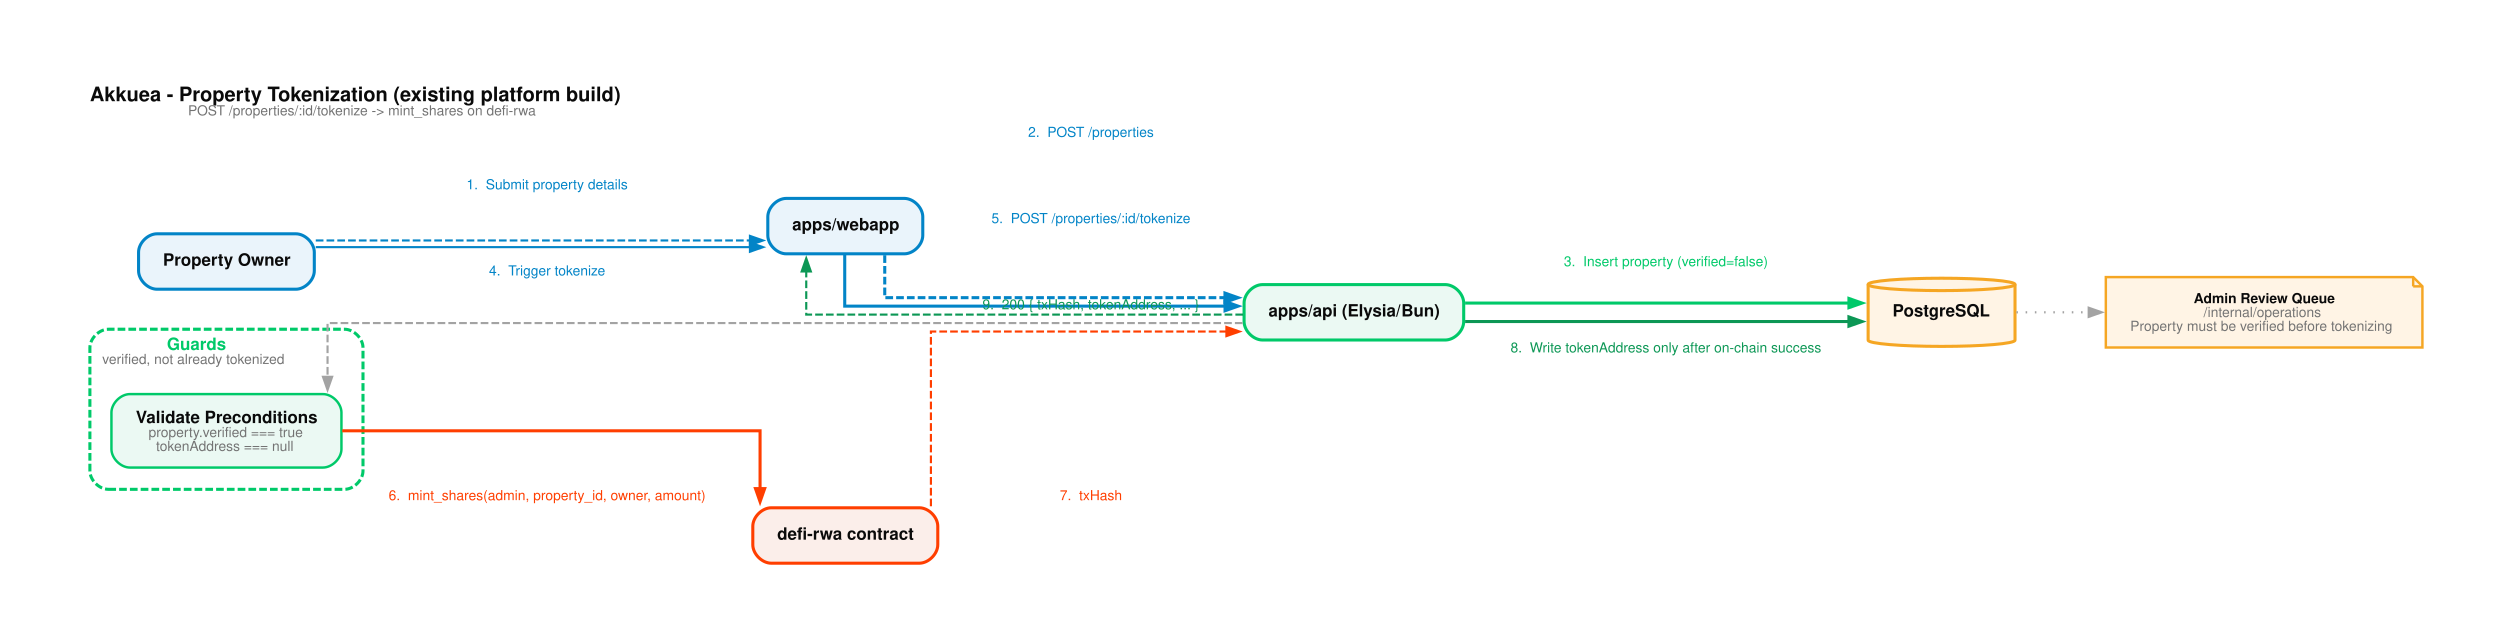
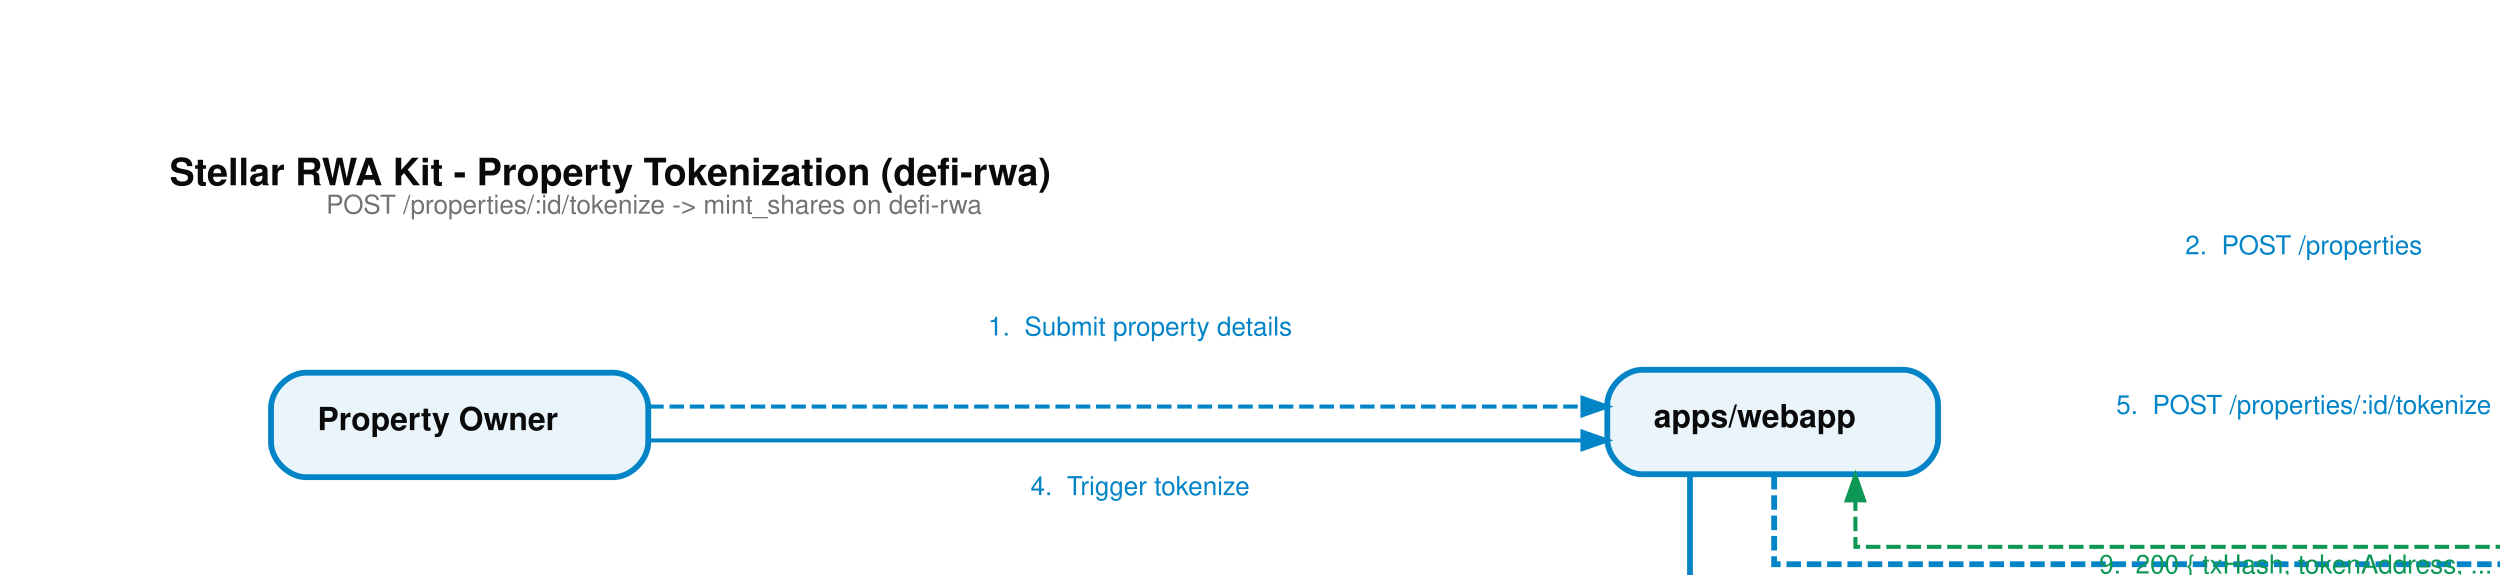
- <svg xmlns="http://www.w3.org/2000/svg" width="2100pt" height="538pt" viewBox="0.00 0.00 2100.00 538.00">
-   <g id="graph0" class="graph" transform="scale(1.29294 1.29294) rotate(0) translate(50.4 365.9)">
-     <text xml:space="preserve" text-anchor="start" x="8" y="-300.15" font-family="Helvetica,sans-Serif" font-weight="bold" font-size="13.00" fill="#0a0a0a">Akkuea - Property Tokenization (existing platform build)</text>
-     <text xml:space="preserve" text-anchor="start" x="71.75" y="-290.95" font-family="Helvetica,sans-Serif" font-size="9.00" fill="#737373">POST /properties/:id/tokenize -&gt; mint_shares on defi-rwa</text>
+ <svg xmlns="http://www.w3.org/2000/svg" width="2100pt" height="483pt" viewBox="0.00 0.00 1008.00 231.75">
+   <g id="graph0" class="graph" transform="scale(1.17 1.17) rotate(0) translate(50.4 363.4)">
+     <text text-anchor="start" x="8" y="-299.6" font-family="Helvetica,sans-Serif" font-weight="bold" font-size="13.00" fill="#0a0a0a">Stellar RWA Kit - Property Tokenization (defi-rwa)</text>
+     <text text-anchor="start" x="62" y="-289.8" font-family="Helvetica,sans-Serif" font-size="9.00" fill="#737373">POST /properties/:id/tokenize -&gt; mint_shares on defi-rwa</text>
    <g id="clust1" class="cluster">
-       <path fill="none" stroke="#00c969" stroke-width="2" stroke-dasharray="5,2" d="M20,-48C20,-48 173.43,-48 173.43,-48 179.43,-48 185.43,-54 185.43,-60 185.43,-60 185.43,-140 185.43,-140 185.43,-146 179.43,-152 173.43,-152 173.43,-152 20,-152 20,-152 14,-152 8,-146 8,-140 8,-140 8,-60 8,-60 8,-54 14,-48 20,-48" />
-       <text xml:space="preserve" text-anchor="start" x="58" y="-138.55" font-family="Helvetica,sans-Serif" font-weight="bold" font-size="11.00" fill="#00c969">Guards</text>
-       <text xml:space="preserve" text-anchor="start" x="16" y="-129.45" font-family="Helvetica,sans-Serif" font-size="9.00" fill="#737373">verified, not already tokenized</text>
+       <path fill="transparent" stroke="#00c969" stroke-width="2" stroke-dasharray="5,2" d="M20,-28C20,-28 196,-28 196,-28 202,-28 208,-34 208,-40 208,-40 208,-120 208,-120 208,-126 202,-132 196,-132 196,-132 20,-132 20,-132 14,-132 8,-126 8,-120 8,-120 8,-40 8,-40 8,-34 14,-28 20,-28" />
+       <text text-anchor="start" x="63" y="-120.2" font-family="Helvetica,sans-Serif" font-weight="bold" font-size="11.00" fill="#00c969">Guards</text>
+       <text text-anchor="start" x="16" y="-110.8" font-family="Helvetica,sans-Serif" font-size="9.00" fill="#737373">verified, not already tokenized</text>
    </g>
    <g id="node1" class="node">
-       <path fill="#eaf4fb" stroke="#0284c7" stroke-width="2" d="M141.8,-214C141.8,-214 51.62,-214 51.62,-214 45.62,-214 39.62,-208 39.62,-202 39.62,-202 39.62,-190 39.62,-190 39.62,-184 45.62,-178 51.62,-178 51.62,-178 141.8,-178 141.8,-178 147.8,-178 153.8,-184 153.8,-190 153.8,-190 153.8,-202 153.8,-202 153.8,-208 147.8,-214 141.8,-214" />
-       <text xml:space="preserve" text-anchor="start" x="55.46" y="-193.3" font-family="Helvetica,sans-Serif" font-weight="bold" font-size="11.00" fill="#0a0a0a">Property Owner</text>
+       <path fill="#eaf4fb" stroke="#0284c7" stroke-width="2" d="M161,-235C161,-235 55,-235 55,-235 49,-235 43,-229 43,-223 43,-223 43,-211 43,-211 43,-205 49,-199 55,-199 55,-199 161,-199 161,-199 167,-199 173,-205 173,-211 173,-211 173,-223 173,-223 173,-229 167,-235 161,-235" />
+       <text text-anchor="start" x="59" y="-215.2" font-family="Helvetica,sans-Serif" font-weight="bold" font-size="11.00" fill="#0a0a0a">Property Owner</text>
    </g>
    <g id="node2" class="node">
-       <path fill="#eaf4fb" stroke="#0284c7" stroke-width="2" d="M537.11,-237C537.11,-237 460.43,-237 460.43,-237 454.43,-237 448.43,-231 448.43,-225 448.43,-225 448.43,-213 448.43,-213 448.43,-207 454.43,-201 460.43,-201 460.43,-201 537.11,-201 537.11,-201 543.11,-201 549.11,-207 549.11,-213 549.11,-213 549.11,-225 549.11,-225 549.11,-231 543.11,-237 537.11,-237" />
-       <text xml:space="preserve" text-anchor="start" x="464.27" y="-216.3" font-family="Helvetica,sans-Serif" font-weight="bold" font-size="11.00" fill="#0a0a0a">apps/webapp</text>
+       <path fill="#eaf4fb" stroke="#0284c7" stroke-width="2" d="M605.5,-236C605.5,-236 515.5,-236 515.5,-236 509.5,-236 503.5,-230 503.5,-224 503.5,-224 503.5,-212 503.5,-212 503.5,-206 509.5,-200 515.5,-200 515.5,-200 605.5,-200 605.5,-200 611.5,-200 617.5,-206 617.5,-212 617.5,-212 617.5,-224 617.5,-224 617.5,-230 611.5,-236 605.5,-236" />
+       <text text-anchor="start" x="519.5" y="-216.2" font-family="Helvetica,sans-Serif" font-weight="bold" font-size="11.00" fill="#0a0a0a">apps/webapp</text>
    </g>
    <g id="edge1" class="edge">
-       <path fill="none" stroke="#0284c7" stroke-width="1.4" d="M154.75,-205.33C154.75,-205.33 436.83,-205.33 436.83,-205.33" />
-       <polygon fill="#0284c7" stroke="#0284c7" stroke-width="1.4" points="436.83,-208.31 445.33,-205.33 436.83,-202.36 436.83,-208.31" />
-       <text xml:space="preserve" text-anchor="middle" x="305.05" y="-242.95" font-family="Helvetica,sans-Serif" font-size="9.00" fill="#0284c7">1.  Submit property details</text>
+       <path fill="none" stroke="#0284c7" stroke-width="1.4" d="M173.31,-211.67C173.31,-211.67 494.94,-211.67 494.94,-211.67" />
+       <polygon fill="#0284c7" stroke="#0284c7" stroke-width="1.4" points="494.94,-214.64 503.44,-211.67 494.94,-208.69 494.94,-214.64" />
+       <text text-anchor="middle" x="342.5" y="-247.8" font-family="Helvetica,sans-Serif" font-size="9.00" fill="#0284c7">1.  Submit property details</text>
    </g>
    <g id="edge5" class="edge">
-       <path fill="none" stroke="#0284c7" stroke-width="1.4" stroke-dasharray="5,2" d="M154.75,-209.67C154.75,-209.67 436.83,-209.67 436.83,-209.67" />
-       <polygon fill="#0284c7" stroke="#0284c7" stroke-width="1.4" points="436.83,-212.64 445.33,-209.67 436.83,-206.69 436.83,-212.64" />
-       <text xml:space="preserve" text-anchor="middle" x="305.05" y="-186.95" font-family="Helvetica,sans-Serif" font-size="9.00" fill="#0284c7">4.  Trigger tokenize</text>
+       <path fill="none" stroke="#0284c7" stroke-width="1.4" stroke-dasharray="5,2" d="M173.31,-223.33C173.31,-223.33 494.94,-223.33 494.94,-223.33" />
+       <polygon fill="#0284c7" stroke="#0284c7" stroke-width="1.4" points="494.94,-226.31 503.44,-223.33 494.94,-220.36 494.94,-226.31" />
+       <text text-anchor="middle" x="342.5" y="-192.8" font-family="Helvetica,sans-Serif" font-size="9.00" fill="#0284c7">4.  Trigger tokenize</text>
    </g>
    <g id="node3" class="node">
-       <path fill="#ebf9f3" stroke="#00c969" stroke-width="2" d="M888.54,-181C888.54,-181 769.86,-181 769.86,-181 763.86,-181 757.86,-175 757.86,-169 757.86,-169 757.86,-157 757.86,-157 757.86,-151 763.86,-145 769.86,-145 769.86,-145 888.54,-145 888.54,-145 894.54,-145 900.54,-151 900.54,-157 900.54,-157 900.54,-169 900.54,-169 900.54,-175 894.54,-181 888.54,-181" />
-       <text xml:space="preserve" text-anchor="start" x="773.7" y="-160.3" font-family="Helvetica,sans-Serif" font-weight="bold" font-size="11.00" fill="#0a0a0a">apps/api (Elysia/Bun)</text>
+       <path fill="#ebf9f3" stroke="#00c969" stroke-width="2" d="M1007,-181C1007,-181 869,-181 869,-181 863,-181 857,-175 857,-169 857,-169 857,-157 857,-157 857,-151 863,-145 869,-145 869,-145 1007,-145 1007,-145 1013,-145 1019,-151 1019,-157 1019,-157 1019,-169 1019,-169 1019,-175 1013,-181 1007,-181" />
+       <text text-anchor="start" x="873" y="-161.2" font-family="Helvetica,sans-Serif" font-weight="bold" font-size="11.00" fill="#0a0a0a">apps/api (Elysia/Bun)</text>
    </g>
    <g id="edge2" class="edge">
-       <path fill="none" stroke="#0284c7" stroke-width="2" d="M498.4,-200.23C498.4,-185.33 498.4,-167 498.4,-167 498.4,-167 745.49,-167 745.49,-167" />
-       <polygon fill="#0284c7" stroke="#0284c7" stroke-width="2" points="745.49,-169.98 753.99,-167 745.49,-164.03 745.49,-169.98" />
-       <text xml:space="preserve" text-anchor="middle" x="658.36" y="-276.95" font-family="Helvetica,sans-Serif" font-size="9.00" fill="#0284c7">2.  POST /properties</text>
+       <path fill="none" stroke="#0284c7" stroke-width="2" d="M532,-199.99C532,-183.95 532,-163 532,-163 532,-163 848.32,-163 848.32,-163" />
+       <polygon fill="#0284c7" stroke="#0284c7" stroke-width="2" points="848.32,-165.98 856.82,-163 848.32,-160.03 848.32,-165.98" />
+       <text text-anchor="middle" x="743.5" y="-275.8" font-family="Helvetica,sans-Serif" font-size="9.00" fill="#0284c7">2.  POST /properties</text>
    </g>
    <g id="edge6" class="edge">
-       <path fill="none" stroke="#0284c7" stroke-width="2" stroke-dasharray="5,2" d="M524.4,-200.09C524.4,-187.21 524.4,-172.5 524.4,-172.5 524.4,-172.5 745.44,-172.5 745.44,-172.5" />
-       <polygon fill="#0284c7" stroke="#0284c7" stroke-width="2" points="745.44,-175.48 753.94,-172.5 745.44,-169.53 745.44,-175.48" />
-       <text xml:space="preserve" text-anchor="middle" x="658.36" y="-220.95" font-family="Helvetica,sans-Serif" font-size="9.00" fill="#0284c7">5.  POST /properties/:id/tokenize</text>
+       <path fill="none" stroke="#0284c7" stroke-width="2" stroke-dasharray="5,2" d="M561,-199.75C561,-185.82 561,-169 561,-169 561,-169 848.16,-169 848.16,-169" />
+       <polygon fill="#0284c7" stroke="#0284c7" stroke-width="2" points="848.16,-171.98 856.66,-169 848.16,-166.03 848.16,-171.98" />
+       <text text-anchor="middle" x="743.5" y="-220.8" font-family="Helvetica,sans-Serif" font-size="9.00" fill="#0284c7">5.  POST /properties/:id/tokenize</text>
    </g>
    <g id="edge11" class="edge">
-       <path fill="none" stroke="#0c9755" stroke-width="1.4" stroke-dasharray="5,2" d="M757.2,-161.5C653.23,-161.5 473.4,-161.5 473.4,-161.5 473.4,-161.5 473.4,-189.55 473.4,-189.55" />
-       <polygon fill="#0c9755" stroke="#0c9755" stroke-width="1.4" points="470.43,-189.55 473.4,-198.05 476.38,-189.55 470.43,-189.55" />
-       <text xml:space="preserve" text-anchor="middle" x="658.36" y="-164.95" font-family="Helvetica,sans-Serif" font-size="9.00" fill="#0c9755">9.  200 { txHash, tokenAddress, ... }</text>
+       <path fill="none" stroke="#0c9755" stroke-width="1.4" stroke-dasharray="5,2" d="M856.62,-175C753.49,-175 589,-175 589,-175 589,-175 589,-191.01 589,-191.01" />
+       <polygon fill="#0c9755" stroke="#0c9755" stroke-width="1.4" points="586.03,-191.01 589,-199.51 591.98,-191.01 586.03,-191.01" />
+       <text text-anchor="middle" x="743.5" y="-165.8" font-family="Helvetica,sans-Serif" font-size="9.00" fill="#0c9755">9.  200 { txHash, tokenAddress, ... }</text>
    </g>
    <g id="node4" class="node">
-       <path fill="#fff4e5" stroke="#f5a623" stroke-width="2" d="M1258.72,-181.12C1258.72,-183.35 1237.33,-185.15 1211,-185.15 1184.68,-185.15 1163.29,-183.35 1163.29,-181.12 1163.29,-181.12 1163.29,-144.88 1163.29,-144.88 1163.29,-142.65 1184.68,-140.85 1211,-140.85 1237.33,-140.85 1258.72,-142.65 1258.72,-144.88 1258.72,-144.88 1258.72,-181.12 1258.72,-181.12" />
-       <path fill="none" stroke="#f5a623" stroke-width="2" d="M1258.72,-181.12C1258.72,-178.9 1237.33,-177.1 1211,-177.1 1184.68,-177.1 1163.29,-178.9 1163.29,-181.12" />
-       <text xml:space="preserve" text-anchor="start" x="1179.13" y="-160.3" font-family="Helvetica,sans-Serif" font-weight="bold" font-size="11.00" fill="#0a0a0a">PostgreSQL</text>
+       <path fill="#fff4e5" stroke="#f5a623" stroke-width="2" d="M1411,-179.98C1411,-182.06 1387.47,-183.75 1358.5,-183.75 1329.53,-183.75 1306,-182.06 1306,-179.98 1306,-179.98 1306,-146.02 1306,-146.02 1306,-143.94 1329.53,-142.25 1358.5,-142.25 1387.47,-142.25 1411,-143.94 1411,-146.02 1411,-146.02 1411,-179.98 1411,-179.98" />
+       <path fill="none" stroke="#f5a623" stroke-width="2" d="M1411,-179.98C1411,-177.9 1387.47,-176.21 1358.5,-176.21 1329.53,-176.21 1306,-177.9 1306,-179.98" />
+       <text text-anchor="start" x="1322" y="-161.2" font-family="Helvetica,sans-Serif" font-weight="bold" font-size="11.00" fill="#0a0a0a">PostgreSQL</text>
    </g>
    <g id="edge3" class="edge">
-       <path fill="none" stroke="#00c969" stroke-width="2" d="M901.46,-169C901.46,-169 1150.82,-169 1150.82,-169" />
-       <polygon fill="#00c969" stroke="#00c969" stroke-width="2" points="1150.82,-171.98 1159.32,-169 1150.82,-166.03 1150.82,-171.98" />
-       <text xml:space="preserve" text-anchor="middle" x="1031.91" y="-192.95" font-family="Helvetica,sans-Serif" font-size="9.00" fill="#00c969">3.  Insert property (verified=false)</text>
+       <path fill="none" stroke="#00c969" stroke-width="2" d="M1019.08,-157C1019.08,-157 1297.42,-157 1297.42,-157" />
+       <polygon fill="#00c969" stroke="#00c969" stroke-width="2" points="1297.42,-159.98 1305.92,-157 1297.42,-154.03 1297.42,-159.98" />
+       <text text-anchor="middle" x="1162.5" y="-193.8" font-family="Helvetica,sans-Serif" font-size="9.00" fill="#00c969">3.  Insert property (verified=false)</text>
    </g>
    <g id="edge10" class="edge">
-       <path fill="none" stroke="#0c9755" stroke-width="2" d="M901.46,-157C901.46,-157 1150.82,-157 1150.82,-157" />
-       <polygon fill="#0c9755" stroke="#0c9755" stroke-width="2" points="1150.82,-159.98 1159.32,-157 1150.82,-154.03 1150.82,-159.98" />
-       <text xml:space="preserve" text-anchor="middle" x="1031.91" y="-136.95" font-family="Helvetica,sans-Serif" font-size="9.00" fill="#0c9755">8.  Write tokenAddress only after on-chain success</text>
+       <path fill="none" stroke="#0c9755" stroke-width="2" d="M1019.08,-169C1019.08,-169 1297.42,-169 1297.42,-169" />
+       <polygon fill="#0c9755" stroke="#0c9755" stroke-width="2" points="1297.42,-171.98 1305.92,-169 1297.42,-166.03 1297.42,-171.98" />
+       <text text-anchor="middle" x="1162.5" y="-138.8" font-family="Helvetica,sans-Serif" font-size="9.00" fill="#0c9755">8.  Write tokenAddress only after on-chain success</text>
    </g>
    <g id="node7" class="node">
-       <path fill="#ebf9f3" stroke="#00c969" stroke-width="1.6" d="M159.43,-109.86C159.43,-109.86 34,-109.86 34,-109.86 28,-109.86 22,-103.86 22,-97.86 22,-97.86 22,-74.14 22,-74.14 22,-68.14 28,-62.14 34,-62.14 34,-62.14 159.43,-62.14 159.43,-62.14 165.43,-62.14 171.43,-68.14 171.43,-74.14 171.43,-74.14 171.43,-97.86 171.43,-97.86 171.43,-103.86 165.43,-109.86 159.43,-109.86" />
-       <text xml:space="preserve" text-anchor="start" x="37.84" y="-91.05" font-family="Helvetica,sans-Serif" font-weight="bold" font-size="11.00" fill="#0a0a0a">Validate Preconditions</text>
-       <text xml:space="preserve" text-anchor="start" x="46.09" y="-81.95" font-family="Helvetica,sans-Serif" font-size="9.00" fill="#737373">property.verified === true</text>
-       <text xml:space="preserve" text-anchor="start" x="50.96" y="-72.95" font-family="Helvetica,sans-Serif" font-size="9.00" fill="#737373">tokenAddress === null</text>
+       <path fill="#ebf9f3" stroke="#00c969" stroke-width="1.6" d="M182,-89.5C182,-89.5 34,-89.5 34,-89.5 28,-89.5 22,-83.5 22,-77.5 22,-77.5 22,-54.5 22,-54.5 22,-48.5 28,-42.5 34,-42.5 34,-42.5 182,-42.5 182,-42.5 188,-42.5 194,-48.5 194,-54.5 194,-54.5 194,-77.5 194,-77.5 194,-83.5 188,-89.5 182,-89.5" />
+       <text text-anchor="start" x="38" y="-72.7" font-family="Helvetica,sans-Serif" font-weight="bold" font-size="11.00" fill="#0a0a0a">Validate Preconditions</text>
+       <text text-anchor="start" x="47" y="-63.3" font-family="Helvetica,sans-Serif" font-size="9.00" fill="#737373">property.verified === true</text>
+       <text text-anchor="start" x="54.5" y="-54.3" font-family="Helvetica,sans-Serif" font-size="9.00" fill="#737373">tokenAddress === null</text>
    </g>
    <g id="edge7" class="edge">
-       <path fill="none" stroke="#a3a3a3" stroke-width="1.4" stroke-dasharray="5,2" d="M756.89,-156C584.27,-156 162.4,-156 162.4,-156 162.4,-156 162.4,-121.1 162.4,-121.1" />
-       <polygon fill="#a3a3a3" stroke="#a3a3a3" stroke-width="1.4" points="165.38,-121.1 162.4,-112.6 159.43,-121.1 165.38,-121.1" />
+       <path fill="none" stroke="#a3a3a3" stroke-width="1.4" stroke-dasharray="5,2" d="M856.95,-157C662.21,-157 184,-157 184,-157 184,-157 184,-98.41 184,-98.41" />
+       <polygon fill="#a3a3a3" stroke="#a3a3a3" stroke-width="1.4" points="186.98,-98.41 184,-89.91 181.03,-98.41 186.98,-98.41" />
    </g>
    <g id="node6" class="node">
-       <polygon fill="#fff4e5" stroke="#f5a623" stroke-width="1.6" points="1517.4,-185.86 1317.72,-185.86 1317.72,-140.14 1523.4,-140.14 1523.4,-179.86 1517.4,-185.86" />
-       <polyline fill="none" stroke="#f5a623" stroke-width="1.6" points="1517.4,-185.86 1517.4,-179.86" />
-       <polyline fill="none" stroke="#f5a623" stroke-width="1.6" points="1523.4,-179.86 1517.4,-179.86" />
-       <text xml:space="preserve" text-anchor="start" x="1374.81" y="-168.95" font-family="Helvetica,sans-Serif" font-weight="bold" font-size="9.00" fill="#0a0a0a">Admin Review Queue</text>
-       <text xml:space="preserve" text-anchor="start" x="1381.18" y="-159.95" font-family="Helvetica,sans-Serif" font-size="9.00" fill="#737373">/internal/operations</text>
-       <text xml:space="preserve" text-anchor="start" x="1333.56" y="-150.95" font-family="Helvetica,sans-Serif" font-size="9.00" fill="#737373">Property must be verified before tokenizing</text>
+       <polygon fill="#fff4e5" stroke="#f5a623" stroke-width="1.6" points="1693,-185.5 1470,-185.5 1470,-140.5 1699,-140.5 1699,-179.5 1693,-185.5" />
+       <polyline fill="none" stroke="#f5a623" stroke-width="1.6" points="1693,-185.5 1693,-179.5 " />
+       <polyline fill="none" stroke="#f5a623" stroke-width="1.6" points="1699,-179.5 1693,-179.5 " />
+       <text text-anchor="start" x="1530" y="-170.3" font-family="Helvetica,sans-Serif" font-weight="bold" font-size="9.00" fill="#0a0a0a">Admin Review Queue</text>
+       <text text-anchor="start" x="1540.5" y="-161.3" font-family="Helvetica,sans-Serif" font-size="9.00" fill="#737373">/internal/operations</text>
+       <text text-anchor="start" x="1486" y="-152.3" font-family="Helvetica,sans-Serif" font-size="9.00" fill="#737373">Property must be verified before tokenizing</text>
    </g>
    <g id="edge4" class="edge">
-       <path fill="none" stroke="#a3a3a3" stroke-width="1.4" stroke-dasharray="1,5" d="M1259.61,-163C1259.61,-163 1306.58,-163 1306.58,-163" />
-       <polygon fill="#a3a3a3" stroke="#a3a3a3" stroke-width="1.4" points="1306.58,-165.98 1315.08,-163 1306.58,-160.03 1306.58,-165.98" />
+       <path fill="none" stroke="#a3a3a3" stroke-width="1.4" stroke-dasharray="1,5" d="M1411.2,-163C1411.2,-163 1461.13,-163 1461.13,-163" />
+       <polygon fill="#a3a3a3" stroke="#a3a3a3" stroke-width="1.4" points="1461.13,-165.98 1469.63,-163 1461.13,-160.03 1461.13,-165.98" />
    </g>
    <g id="node5" class="node">
-       <path fill="#fbeeea" stroke="#ff3e00" stroke-width="2" d="M546.86,-36C546.86,-36 450.68,-36 450.68,-36 444.68,-36 438.68,-30 438.68,-24 438.68,-24 438.68,-12 438.68,-12 438.68,-6 444.68,0 450.68,0 450.68,0 546.86,0 546.86,0 552.86,0 558.86,-6 558.86,-12 558.86,-12 558.86,-24 558.86,-24 558.86,-30 552.86,-36 546.86,-36" />
-       <text xml:space="preserve" text-anchor="start" x="454.52" y="-15.3" font-family="Helvetica,sans-Serif" font-weight="bold" font-size="11.00" fill="#0a0a0a">defi-rwa contract</text>
+       <path fill="#fbeeea" stroke="#ff3e00" stroke-width="2" d="M618,-36C618,-36 503,-36 503,-36 497,-36 491,-30 491,-24 491,-24 491,-12 491,-12 491,-6 497,0 503,0 503,0 618,0 618,0 624,0 630,-6 630,-12 630,-12 630,-24 630,-24 630,-30 624,-36 618,-36" />
+       <text text-anchor="start" x="507" y="-16.2" font-family="Helvetica,sans-Serif" font-weight="bold" font-size="11.00" fill="#0a0a0a">defi-rwa contract</text>
    </g>
    <g id="edge9" class="edge">
-       <path fill="none" stroke="#ff3e00" stroke-width="1.4" stroke-dasharray="5,2" d="M554.4,-36.98C554.4,-73.62 554.4,-150.5 554.4,-150.5 554.4,-150.5 746.38,-150.5 746.38,-150.5" />
-       <polygon fill="#ff3e00" stroke="#ff3e00" stroke-width="1.4" points="746.38,-153.48 754.88,-150.5 746.38,-147.53 746.38,-153.48" />
-       <text xml:space="preserve" text-anchor="middle" x="658.36" y="-40.95" font-family="Helvetica,sans-Serif" font-size="9.00" fill="#ff3e00">7.  txHash</text>
+       <path fill="none" stroke="#ff3e00" stroke-width="1.4" stroke-dasharray="5,2" d="M624,-36.21C624,-72.64 624,-151 624,-151 624,-151 848.23,-151 848.23,-151" />
+       <polygon fill="#ff3e00" stroke="#ff3e00" stroke-width="1.4" points="848.23,-153.98 856.73,-151 848.23,-148.03 848.23,-153.98" />
+       <text text-anchor="middle" x="743.5" y="-42.8" font-family="Helvetica,sans-Serif" font-size="9.00" fill="#ff3e00">7.  txHash</text>
    </g>
    <g id="edge8" class="edge">
-       <path fill="none" stroke="#ff3e00" stroke-width="2" d="M171.94,-86C273.9,-86 443.4,-86 443.4,-86 443.4,-86 443.4,-48.47 443.4,-48.47" />
-       <polygon fill="#ff3e00" stroke="#ff3e00" stroke-width="2" points="446.38,-48.47 443.4,-39.97 440.43,-48.47 446.38,-48.47" />
-       <text xml:space="preserve" text-anchor="middle" x="305.05" y="-40.95" font-family="Helvetica,sans-Serif" font-size="9.00" fill="#ff3e00">6.  mint_shares(admin, property_id, owner, amount)</text>
+       <path fill="none" stroke="#ff3e00" stroke-width="2" d="M194.07,-66C308.92,-66 498,-66 498,-66 498,-66 498,-44.65 498,-44.65" />
+       <polygon fill="#ff3e00" stroke="#ff3e00" stroke-width="2" points="500.98,-44.65 498,-36.15 495.03,-44.65 500.98,-44.65" />
+       <text text-anchor="middle" x="342.5" y="-42.8" font-family="Helvetica,sans-Serif" font-size="9.00" fill="#ff3e00">6.  mint_shares(admin, property_id, owner, amount)</text>
    </g>
  </g>
</svg>
